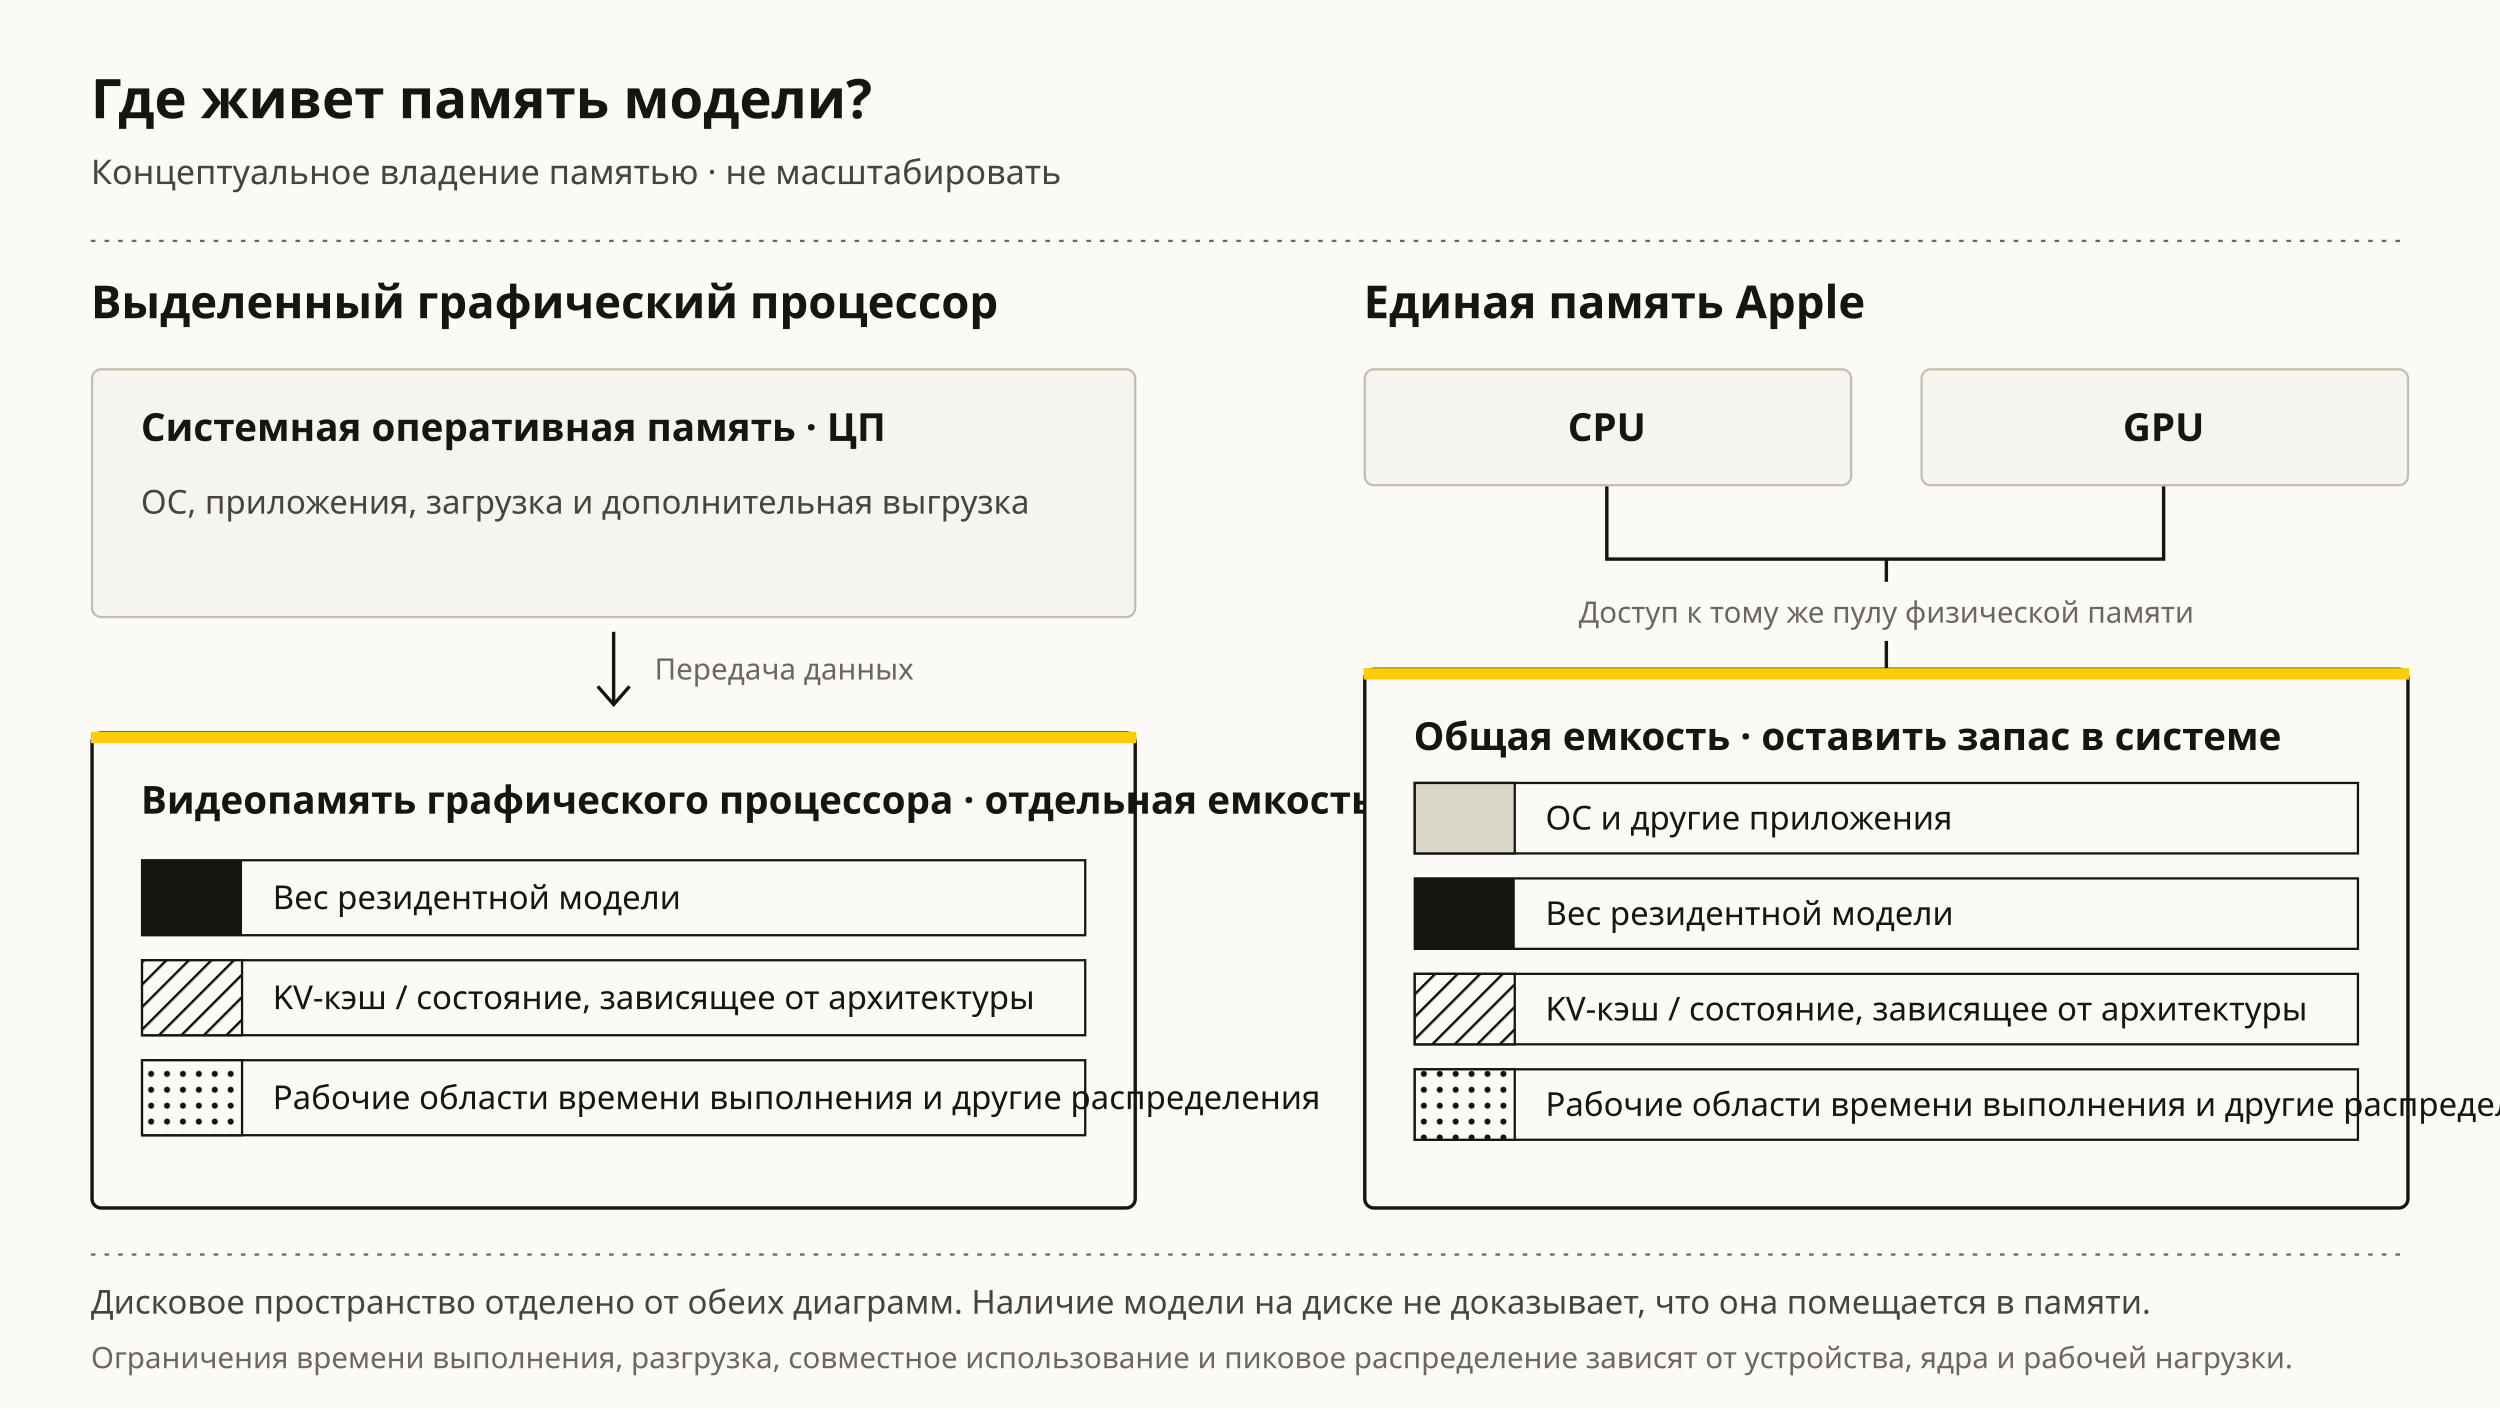
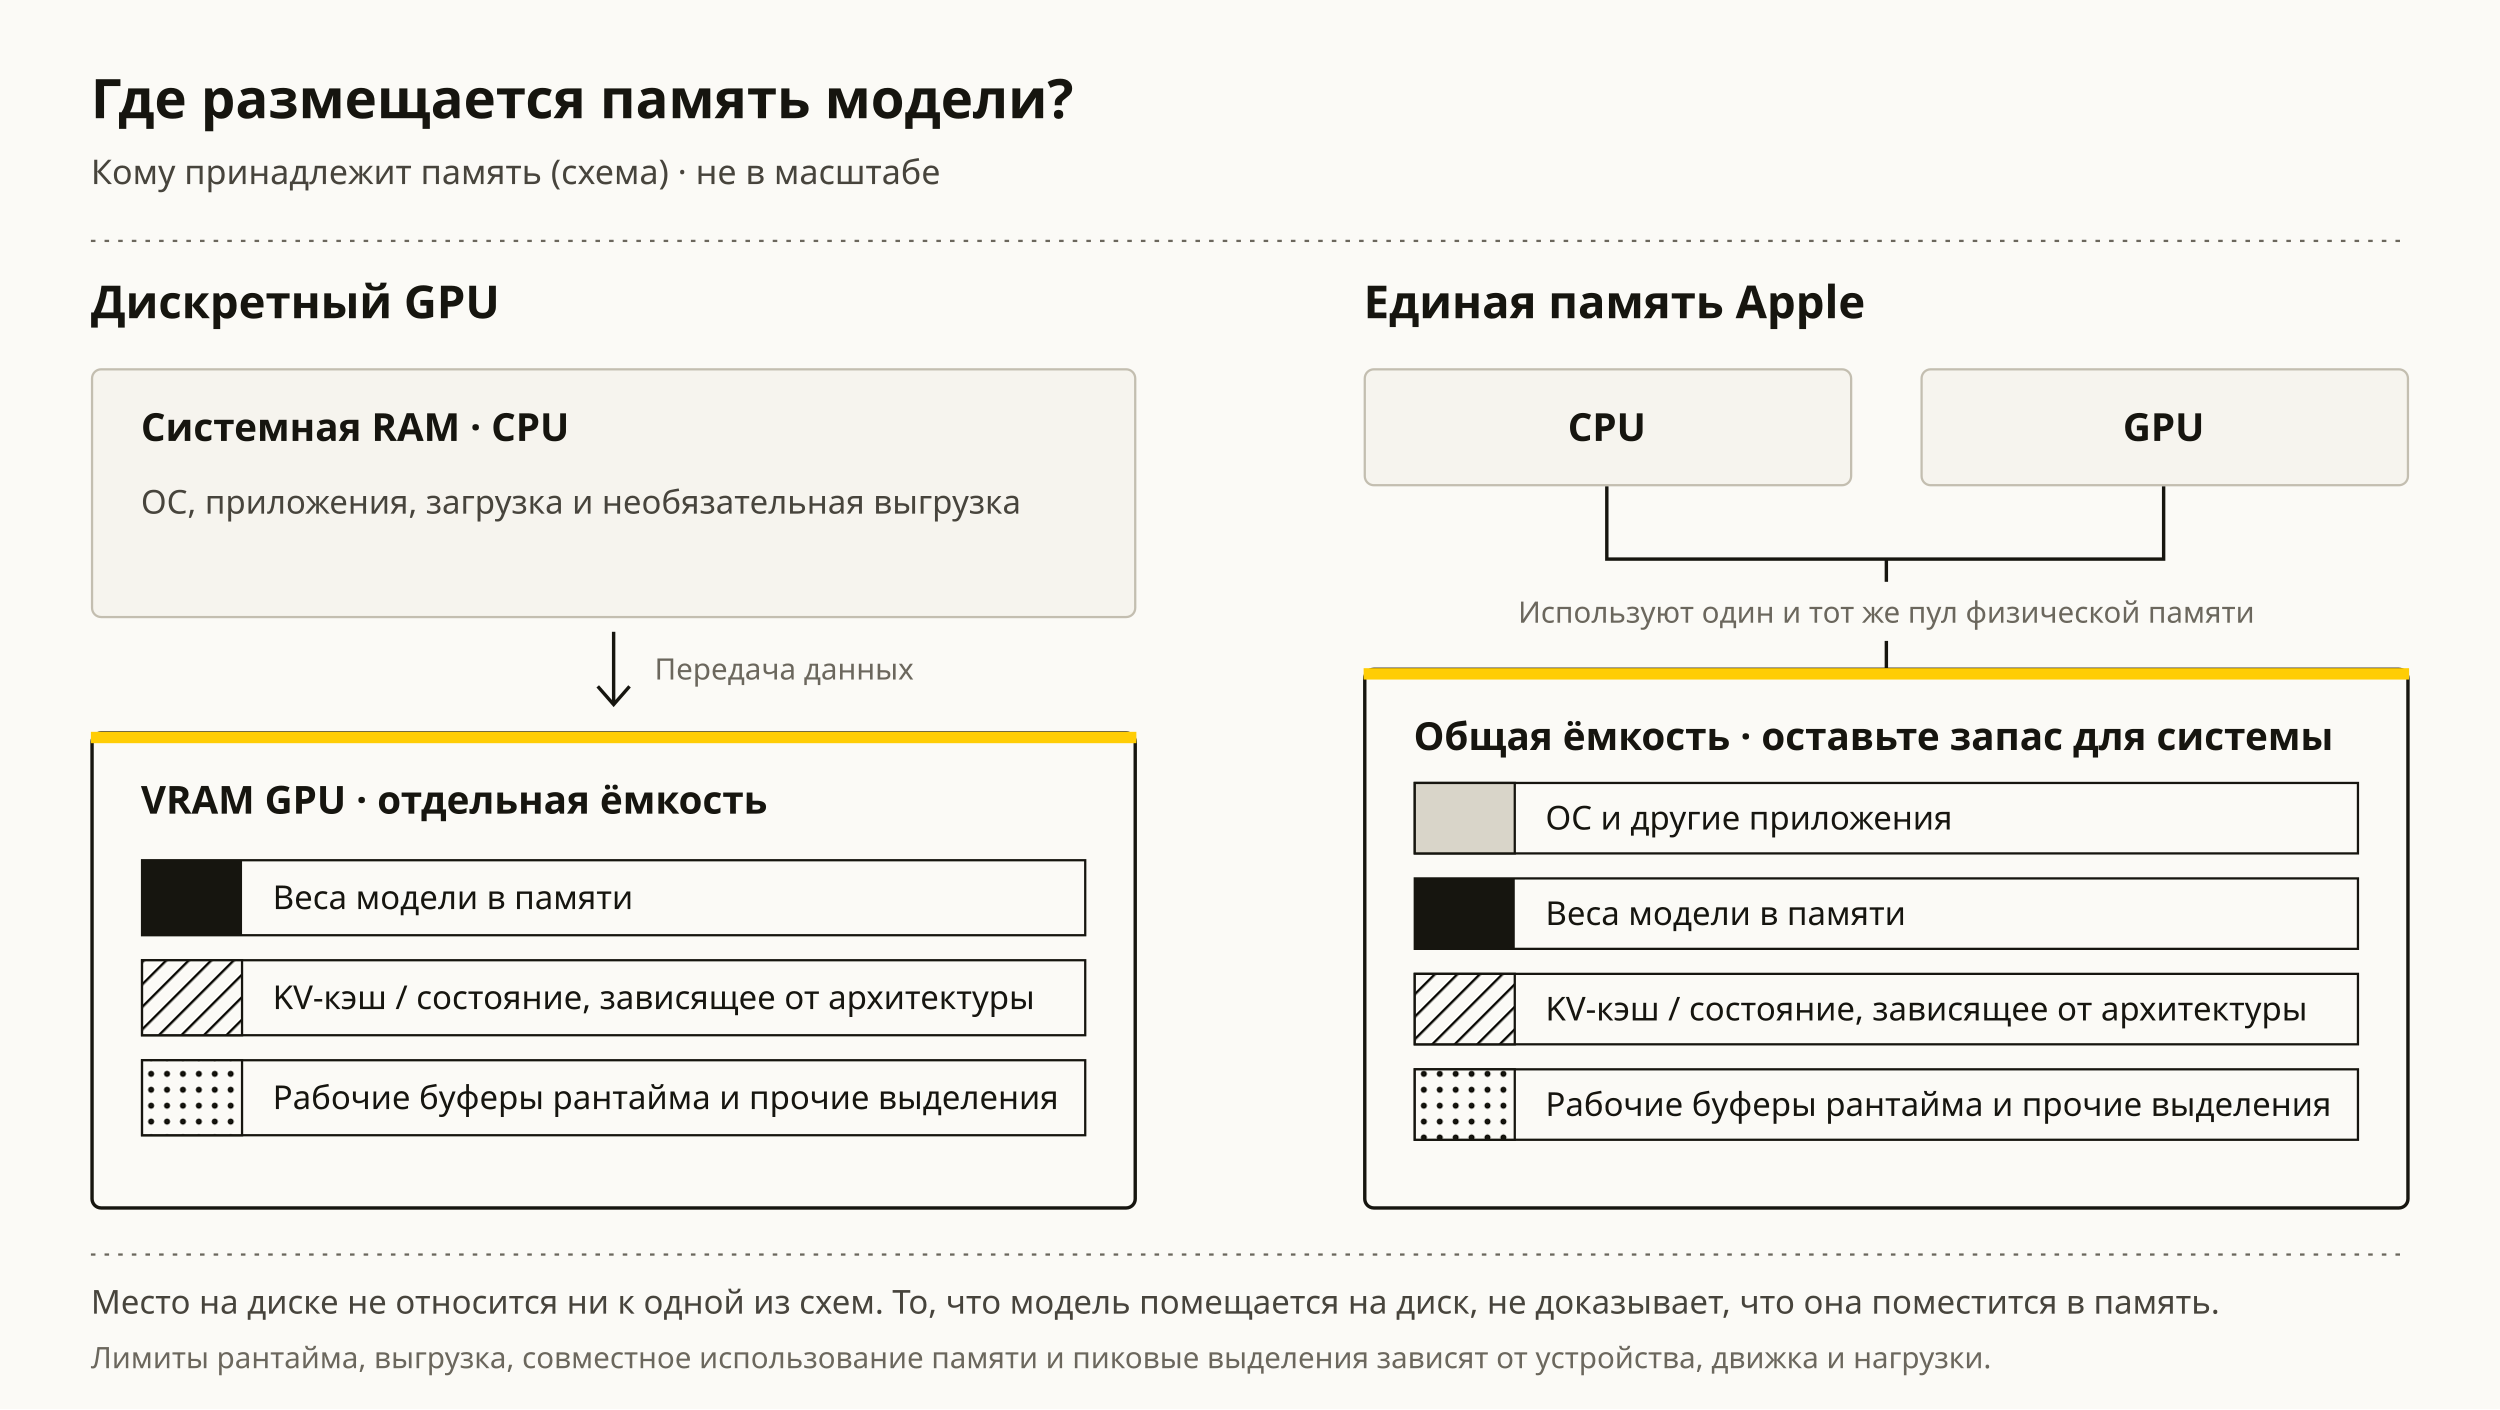
<svg xmlns="http://www.w3.org/2000/svg" width="1100" height="620" viewBox="0 0 1100 620" role="img" aria-labelledby="title desc">
  <style>
.bg{fill:#fbfaf6}.ink,.t1{fill:#16150f}.t2{fill:#47443c}.t3{fill:#6b675d}.ln{fill:none;stroke:#16150f}.box{fill:#fbfaf6;stroke:#16150f}
.soft{fill:#f6f4ee;stroke:#c3beb0}.os{fill:#d9d5c9;stroke:#16150f}.rl{fill:none;stroke:#6b675d}.tape{fill:#ffcd05}
@media (prefers-color-scheme:dark){.bg{fill:#1a1a16}.ink,.t1{fill:#eeece4}.t2{fill:#bdb9ad}.t3{fill:#959186}.ln{stroke:#eeece4}.box{fill:#1a1a16;stroke:#eeece4}
.soft{fill:#1f1f1a;stroke:#45433b}.os{fill:#45433b;stroke:#eeece4}.rl{stroke:#959186}}
text{font-family:'Schibsted Grotesk Variable','Schibsted Grotesk',system-ui,-apple-system,'Segoe UI','Noto Sans',sans-serif}
</style>
  <defs>
    <pattern id="hatch" width="7" height="7" patternUnits="userSpaceOnUse" patternTransform="rotate(45)">
      <rect width="7" height="7" class="bg" />
      <path d="M0 0V7" class="ln" stroke-width="2.2" />
    </pattern>
    <pattern id="dots" width="7" height="7" patternUnits="userSpaceOnUse">
      <rect width="7" height="7" class="bg" />
      <circle cx="3.5" cy="3.5" r="1.35" class="ink" />
    </pattern>
  </defs>
  <rect width="1100" height="620" class="bg" />
-   <text x="40" y="52" font-size="24" font-weight="700" class="t1" data-fit="1010" data-rtl-x="1060">Где живет память модели?</text>
-   <text x="40" y="81" font-size="15" class="t2" data-fit="1010" data-rtl-x="1060">Концептуальное владение памятью · не масштабировать</text>
+   <text x="40" y="52" font-size="24" font-weight="700" class="t1" data-fit="1010" data-rtl-x="1060">Где размещается память модели?</text>
+   <text x="40" y="81" font-size="15" class="t2" data-fit="1010" data-rtl-x="1060">Кому принадлежит память (схема) · не в масштабе</text>
  <path d="M40 106H1060" class="rl" stroke-dasharray="2 4" />
-   <text x="40" y="140" font-size="20" font-weight="650" class="t1" data-fit="460" data-rtl-x="500">Выделенный графический процессор</text>
+   <text x="40" y="140" font-size="20" font-weight="650" class="t1" data-fit="460" data-rtl-x="500">Дискретный GPU</text>
  <text x="600" y="140" font-size="20" font-weight="650" class="t1" data-fit="460" data-rtl-x="1060">Единая память Apple</text>
  <rect x="40.5" y="162.5" width="459" height="109" rx="4" class="soft" />
-   <text x="62" y="194" font-size="17" font-weight="650" class="t1" data-fit="416" data-rtl-x="478">Системная оперативная память · ЦП</text>
-   <text x="62" y="226" font-size="14.5" class="t2" data-fit="416" data-rtl-x="478">ОС, приложения, загрузка и дополнительная выгрузка</text>
+   <text x="62" y="194" font-size="17" font-weight="650" class="t1" data-fit="416" data-rtl-x="478">Системная RAM · CPU</text>
+   <text x="62" y="226" font-size="14.5" class="t2" data-fit="416" data-rtl-x="478">ОС, приложения, загрузка и необязательная выгрузка</text>
  <path d="M270 278V310M263 302l7 8 7-8" class="ln" stroke-width="1.5" />
  <text x="288" y="299" font-size="13" class="t3" data-fit="200" data-rtl-x="252">Передача данных</text>
  <rect x="40.5" y="322.5" width="459" height="209" rx="4" class="box" stroke-width="1.5" />
  <rect x="40" y="322" width="460" height="5" class="tape" />
-   <text x="62" y="358" font-size="17" font-weight="650" class="t1" data-fit="416" data-rtl-x="478" textLength="416" lengthAdjust="spacingAndGlyphs">Видеопамять графического процессора · отдельная емкость</text>
+   <text x="62" y="358" font-size="17" font-weight="650" class="t1" data-fit="416" data-rtl-x="478">VRAM GPU · отдельная ёмкость</text>
  <rect x="62.5" y="378.5" width="415" height="33" class="box" />
  <rect x="62.5" y="378.5" width="44" height="33" class="ink" />
-   <text x="120" y="400" font-size="14.5" class="t1" data-fit="350" data-rtl-x="466">Вес резидентной модели</text>
+   <text x="120" y="400" font-size="14.5" class="t1" data-fit="350" data-rtl-x="466">Веса модели в памяти</text>
  <rect x="62.5" y="422.5" width="415" height="33" class="box" />
  <rect x="62.5" y="422.5" width="44" height="33" fill="url(#hatch)" />
  <rect x="62.5" y="422.5" width="44" height="33" class="ln" />
  <text x="120" y="444" font-size="14.5" class="t1" data-fit="350" data-rtl-x="466">KV-кэш / состояние, зависящее от архитектуры</text>
  <rect x="62.5" y="466.5" width="415" height="33" class="box" />
  <rect x="62.5" y="466.5" width="44" height="33" fill="url(#dots)" />
  <rect x="62.5" y="466.5" width="44" height="33" class="ln" />
-   <text x="120" y="488" font-size="14.5" class="t1" data-fit="350" data-rtl-x="466" textLength="350" lengthAdjust="spacingAndGlyphs">Рабочие области времени выполнения и другие распределения</text>
+   <text x="120" y="488" font-size="14.5" class="t1" data-fit="350" data-rtl-x="466">Рабочие буферы рантайма и прочие выделения</text>
  <rect x="600.5" y="162.5" width="214" height="51" rx="4" class="soft" />
  <text x="707" y="194" font-size="17" font-weight="650" text-anchor="middle" class="t1">CPU</text>
  <rect x="845.5" y="162.5" width="214" height="51" rx="4" class="soft" />
  <text x="952" y="194" font-size="17" font-weight="650" text-anchor="middle" class="t1">GPU</text>
  <path d="M707 214V246H952V214M830 246V256M830 282V294" class="ln" stroke-width="1.5" />
-   <text x="830" y="274" font-size="13" text-anchor="middle" class="t3" data-fit="440">Доступ к тому же пулу физической памяти</text>
+   <text x="830" y="274" font-size="13" text-anchor="middle" class="t3" data-fit="440">Используют один и тот же пул физической памяти</text>
  <rect x="600.5" y="294.5" width="459" height="237" rx="4" class="box" stroke-width="1.5" />
  <rect x="600" y="294" width="460" height="5" class="tape" />
-   <text x="622" y="330" font-size="17" font-weight="650" class="t1" data-fit="416" data-rtl-x="1038">Общая емкость · оставить запас в системе</text>
+   <text x="622" y="330" font-size="17" font-weight="650" class="t1" data-fit="416" data-rtl-x="1038">Общая ёмкость · оставьте запас для системы</text>
  <rect x="622.5" y="344.5" width="415" height="31" class="box" />
  <rect x="622.5" y="344.5" width="44" height="31" class="os" />
  <text x="680" y="365" font-size="14.5" class="t1" data-fit="350" data-rtl-x="1026">ОС и другие приложения</text>
  <rect x="622.5" y="386.5" width="415" height="31" class="box" />
  <rect x="622.5" y="386.5" width="44" height="31" class="ink" />
-   <text x="680" y="407" font-size="14.5" class="t1" data-fit="350" data-rtl-x="1026">Вес резидентной модели</text>
+   <text x="680" y="407" font-size="14.5" class="t1" data-fit="350" data-rtl-x="1026">Веса модели в памяти</text>
  <rect x="622.5" y="428.5" width="415" height="31" class="box" />
  <rect x="622.5" y="428.5" width="44" height="31" fill="url(#hatch)" />
  <rect x="622.5" y="428.5" width="44" height="31" class="ln" />
  <text x="680" y="449" font-size="14.5" class="t1" data-fit="350" data-rtl-x="1026">KV-кэш / состояние, зависящее от архитектуры</text>
  <rect x="622.5" y="470.5" width="415" height="31" class="box" />
  <rect x="622.5" y="470.5" width="44" height="31" fill="url(#dots)" />
  <rect x="622.5" y="470.5" width="44" height="31" class="ln" />
-   <text x="680" y="491" font-size="14.5" class="t1" data-fit="350" data-rtl-x="1026" textLength="350" lengthAdjust="spacingAndGlyphs">Рабочие области времени выполнения и другие распределения</text>
+   <text x="680" y="491" font-size="14.5" class="t1" data-fit="350" data-rtl-x="1026">Рабочие буферы рантайма и прочие выделения</text>
  <path d="M40 552H1060" class="rl" stroke-dasharray="2 4" />
-   <text x="40" y="578" font-size="14.5" class="t2" data-fit="1020" data-rtl-x="1060">Дисковое пространство отделено от обеих диаграмм. Наличие модели на диске не доказывает, что она помещается в памяти.</text>
-   <text x="40" y="602" font-size="13" class="t3" data-fit="1020" data-rtl-x="1060">Ограничения времени выполнения, разгрузка, совместное использование и пиковое распределение зависят от устройства, ядра и рабочей нагрузки.</text>
+   <text x="40" y="578" font-size="14.5" class="t2" data-fit="1020" data-rtl-x="1060">Место на диске не относится ни к одной из схем. То, что модель помещается на диск, не доказывает, что она поместится в память.</text>
+   <text x="40" y="602" font-size="13" class="t3" data-fit="1020" data-rtl-x="1060">Лимиты рантайма, выгрузка, совместное использование памяти и пиковые выделения зависят от устройства, движка и нагрузки.</text>
</svg>
